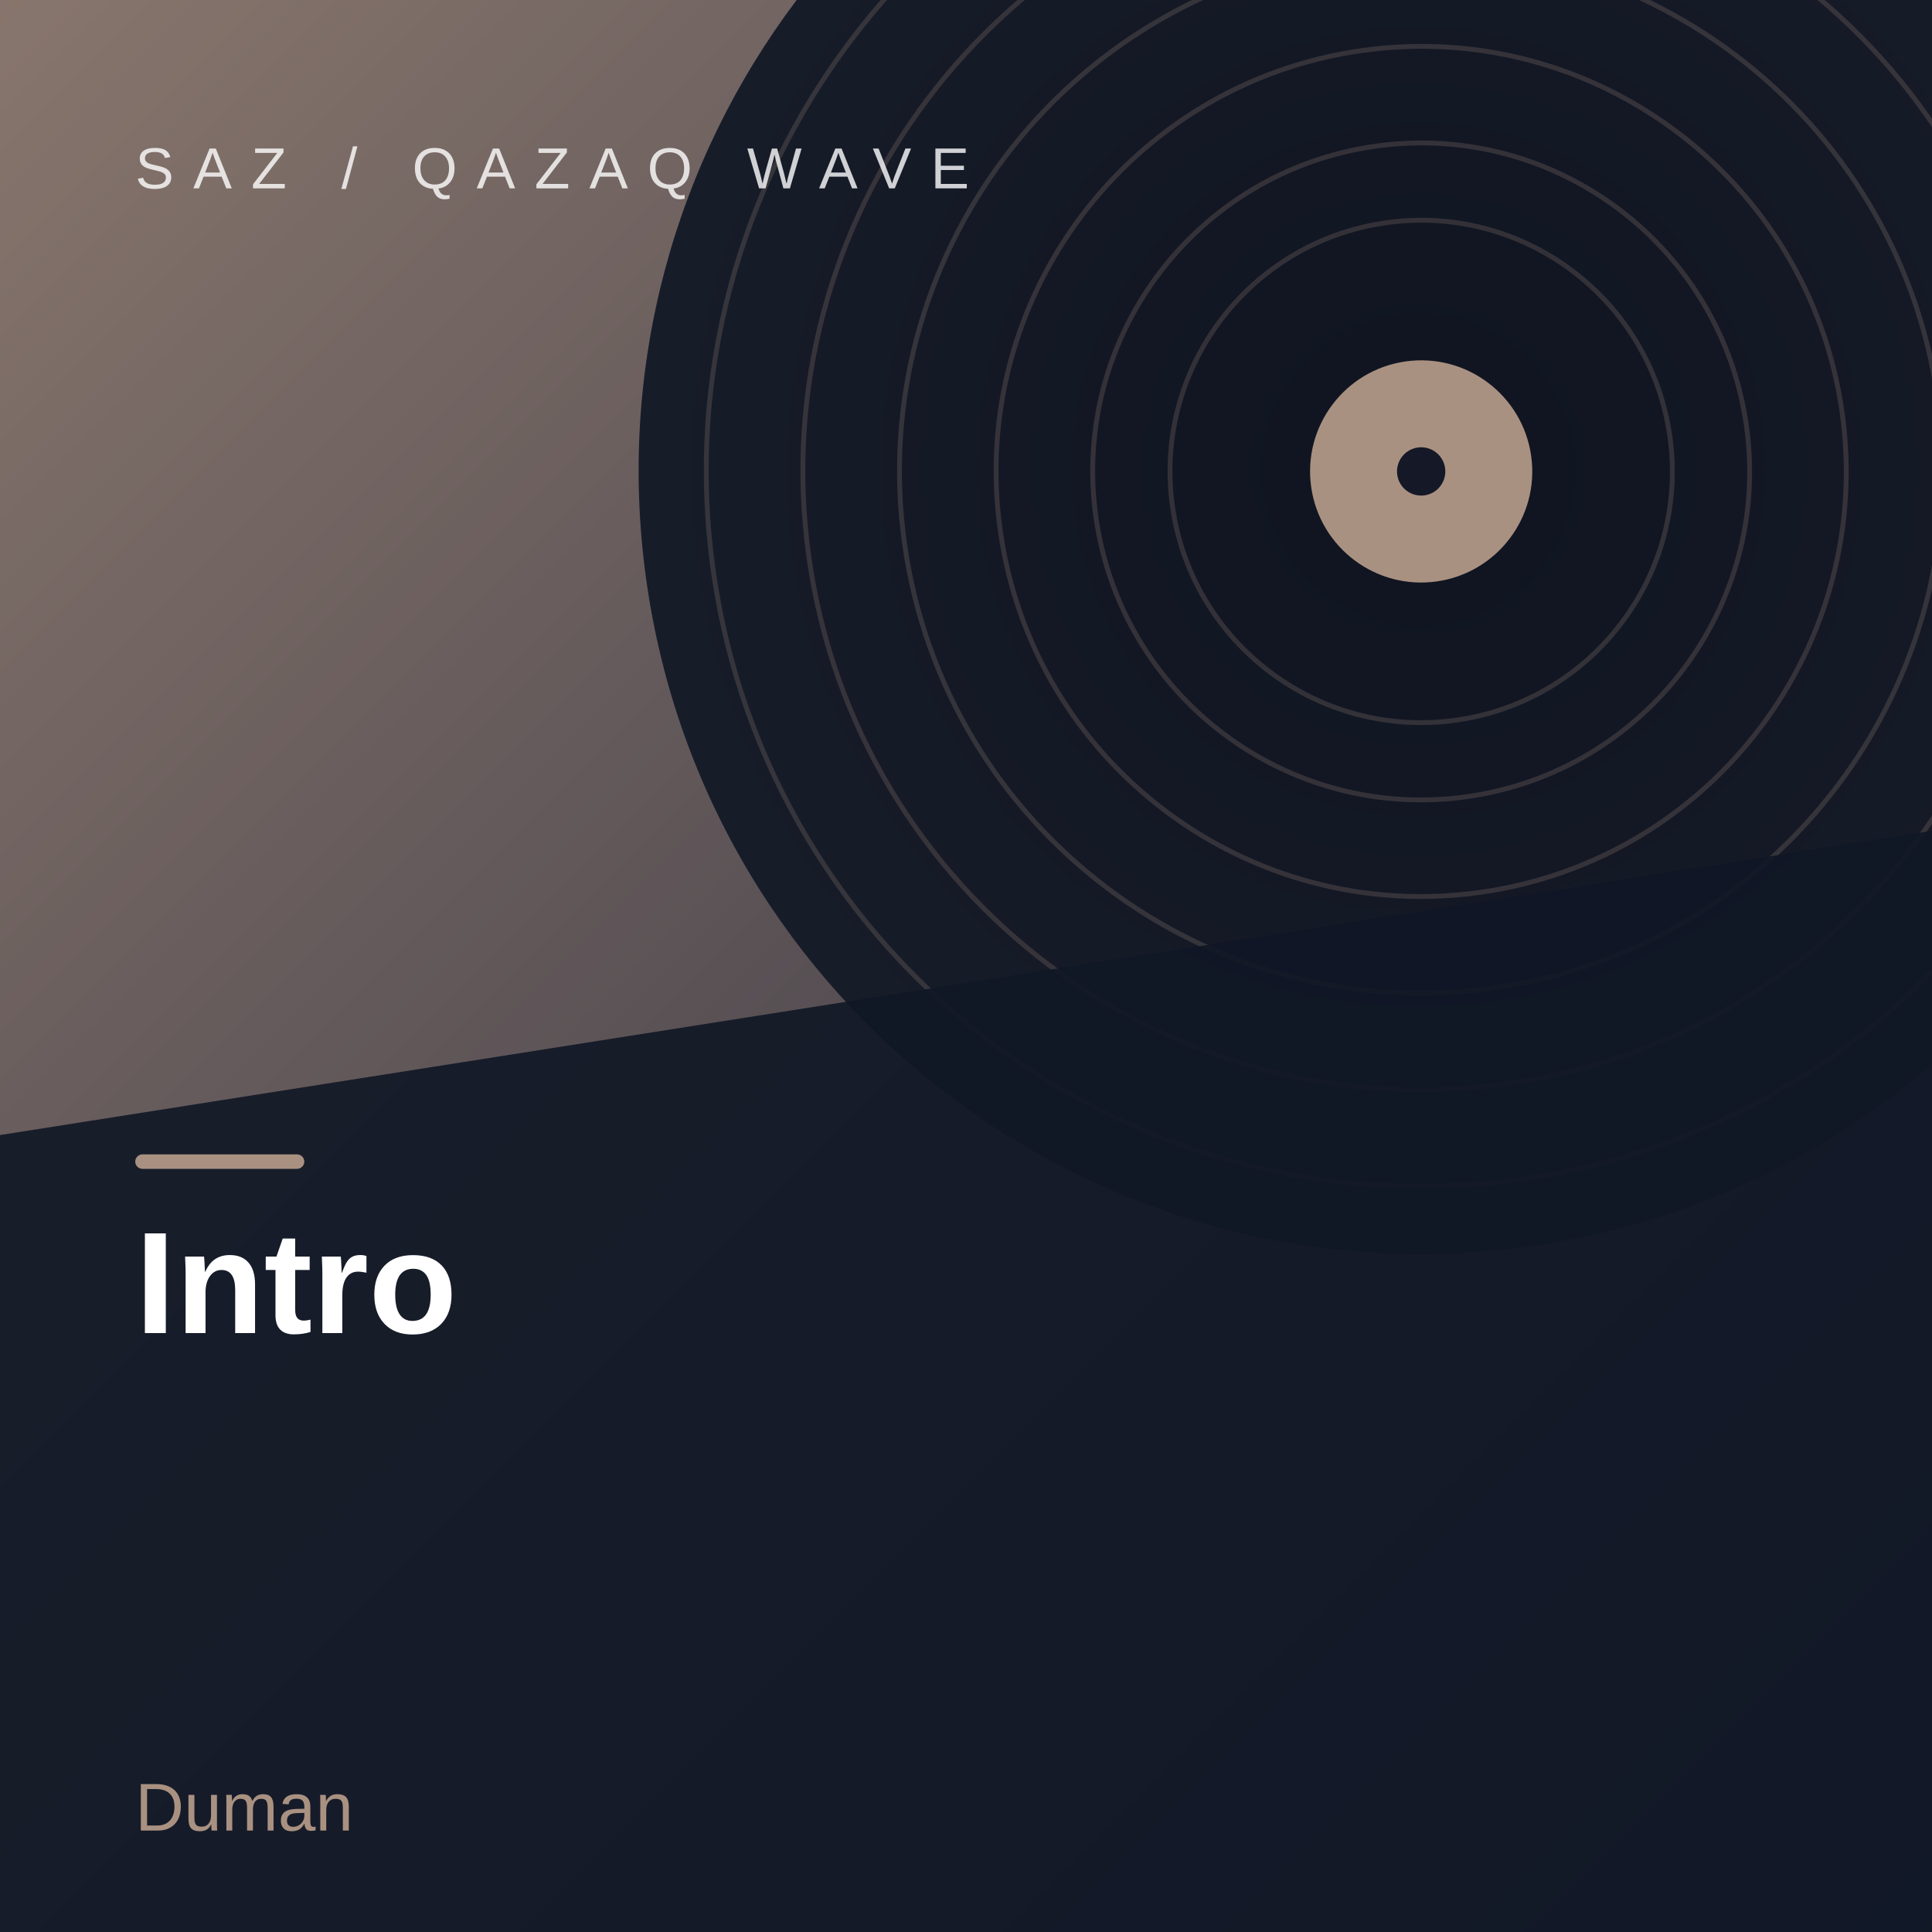
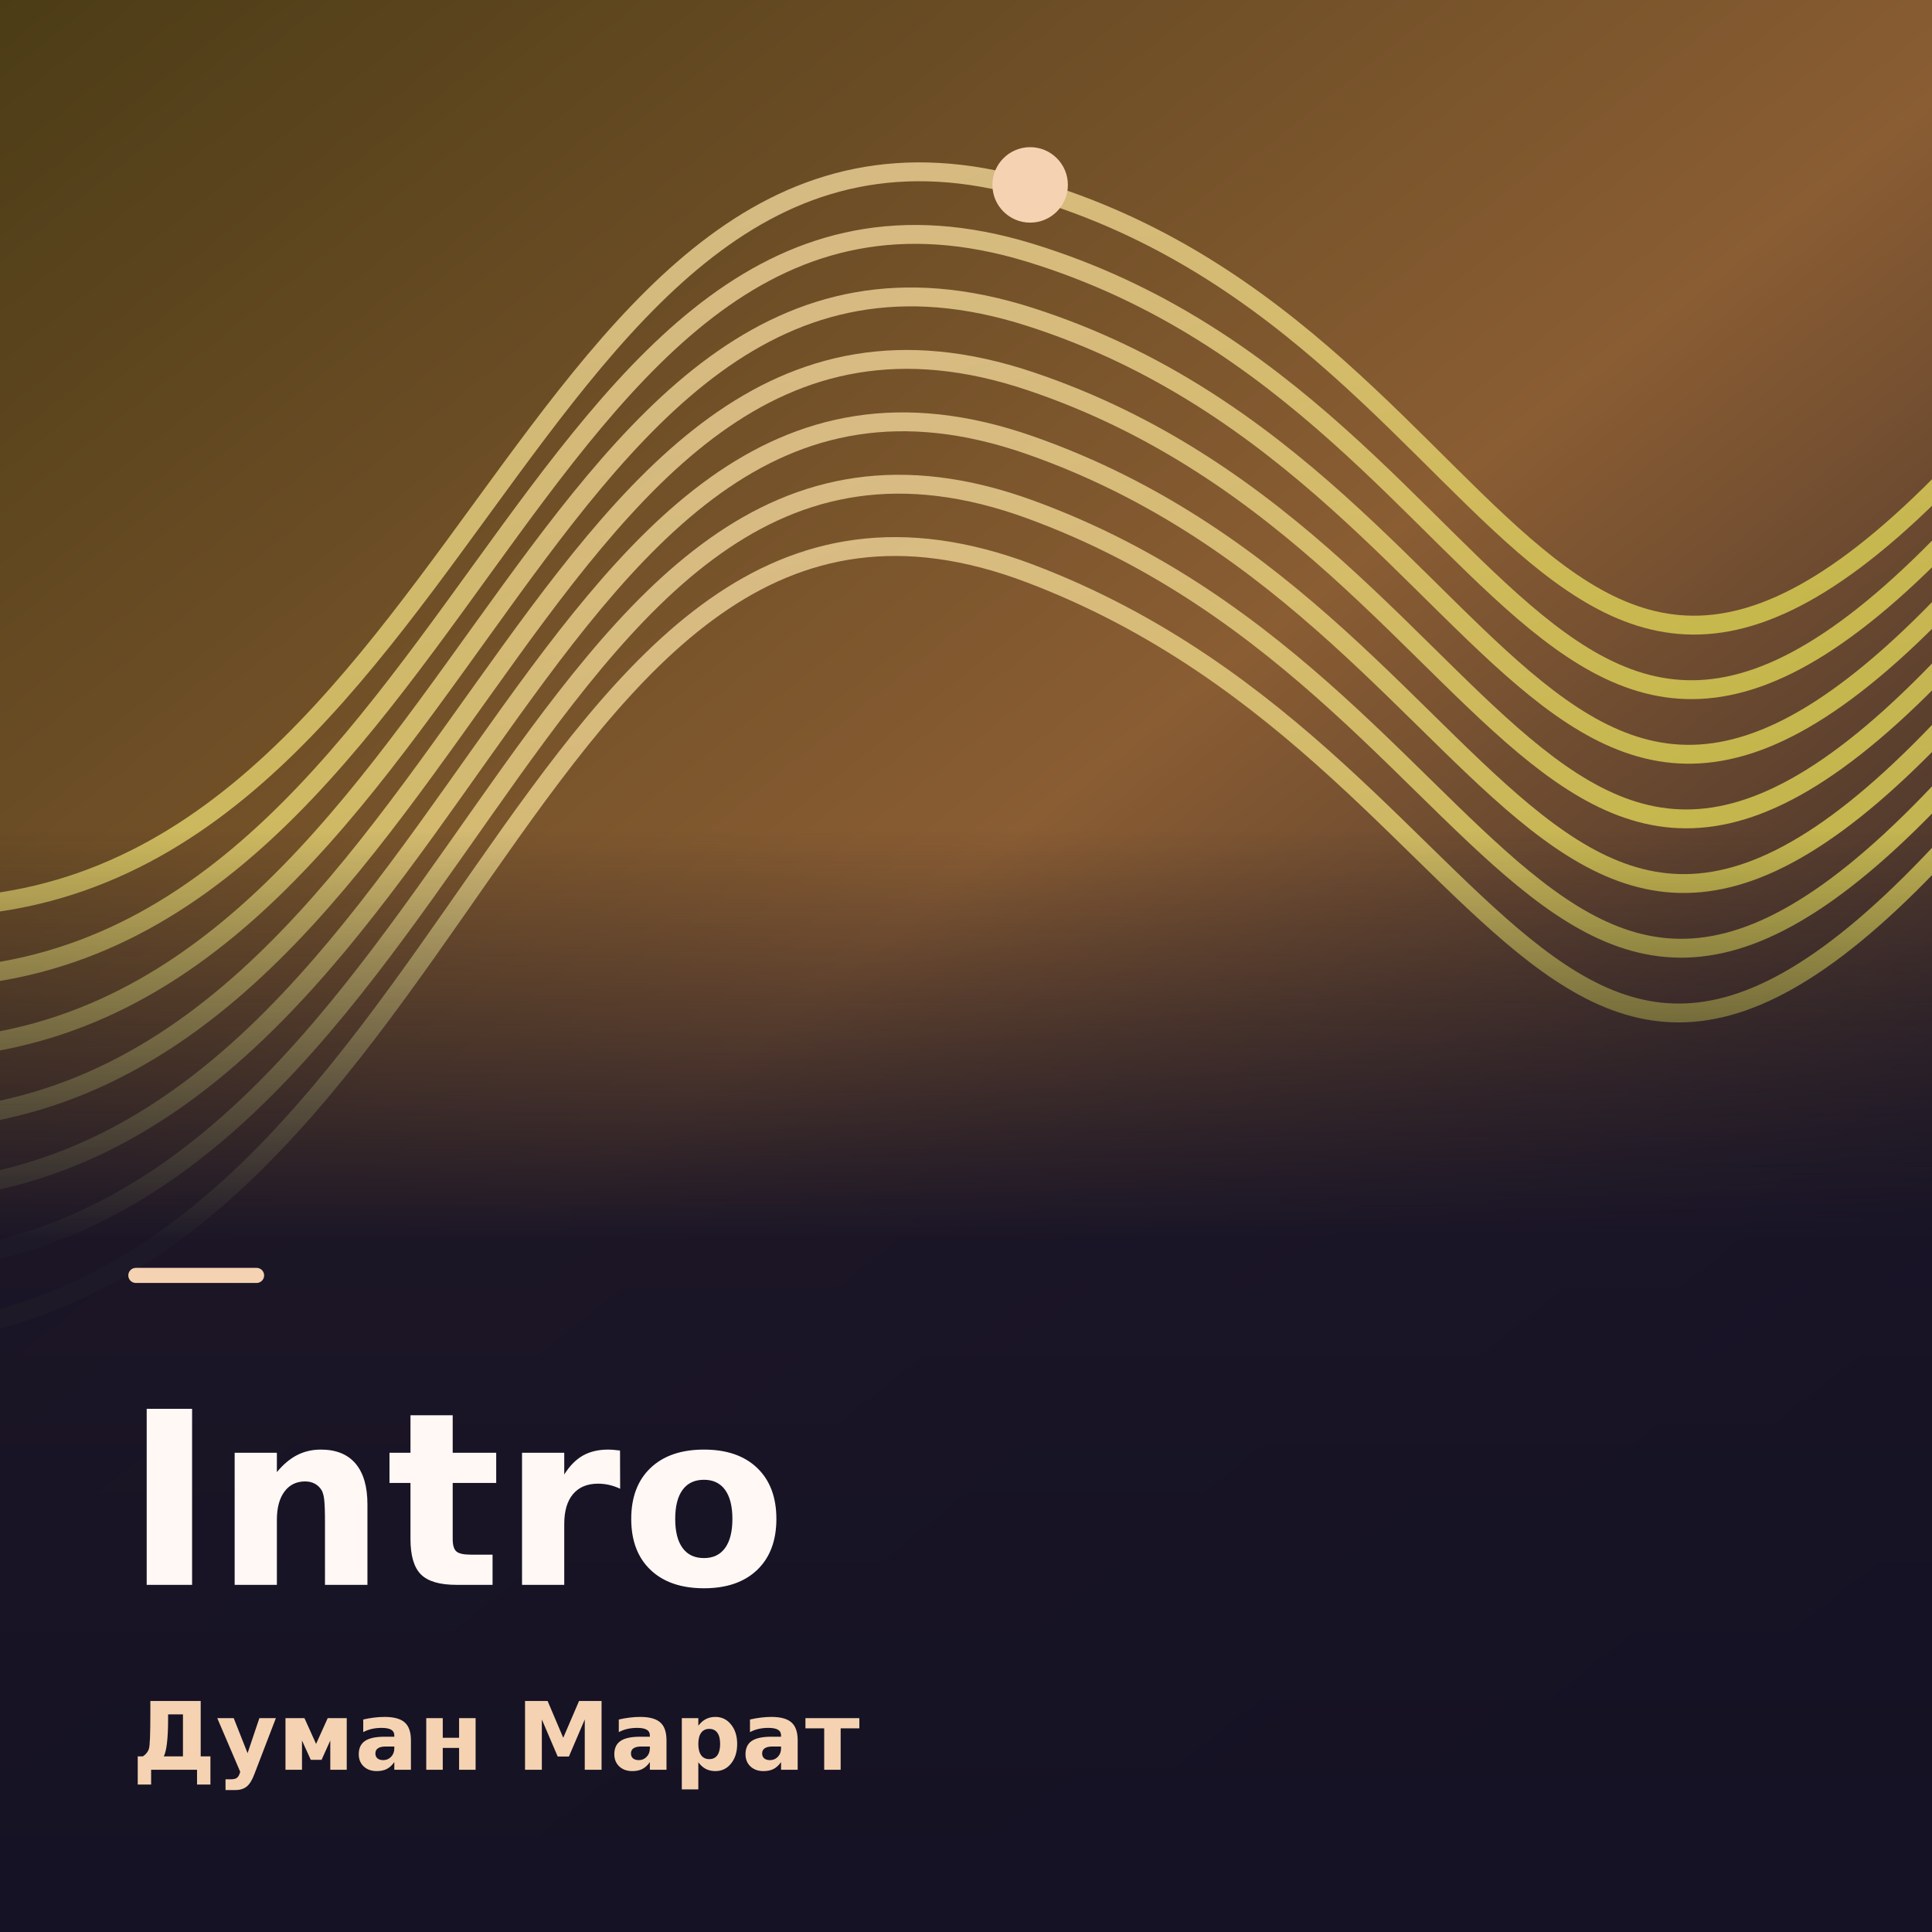
- <svg xmlns="http://www.w3.org/2000/svg" viewBox="0 0 400 400" role="img">
+ <svg xmlns="http://www.w3.org/2000/svg" width="512" height="512" viewBox="0 0 512 512" role="img">
  <defs>
-     <linearGradient id="g" x2="1" y2="1">
-       <stop stop-color="#a99181" />
-       <stop offset="1" stop-color="#25283e" />
+     <linearGradient id="base" x2=".8" y2="1">
+       <stop stop-color="hsl(43 55% 19%)" />
+       <stop offset=".52" stop-color="hsl(29 46% 37%)" />
+       <stop offset="1" stop-color="#161427" />
    </linearGradient>
-     <radialGradient id="v">
-       <stop stop-color="#a99181" />
-       <stop offset=".14" stop-color="#111522" />
-       <stop offset=".99" stop-color="#171c29" />
-     </radialGradient>
+     <linearGradient id="light" x2=".86" y2="1">
+       <stop stop-color="hsl(29 78% 83%)" />
+       <stop offset="1" stop-color="hsl(58 64% 52%)" />
+     </linearGradient>
+     <linearGradient id="ink" x2="0" y2="1">
+       <stop offset=".43" stop-color="#121224" stop-opacity="0" />
+       <stop offset=".64" stop-color="#171326" stop-opacity=".96" />
+       <stop offset="1" stop-color="#141224" />
+     </linearGradient>
  </defs>
-   <rect width="400" height="400" fill="#121726" />
-   <path d="M0 0H400V400H0Z" fill="url(#g)" opacity=".78" />
-   <g transform="rotate(-8 280 140)">
-     <circle cx="300" cy="100" r="162" fill="url(#v)" />
-     <g fill="none" stroke="#a99181" opacity=".22">
-       <circle cx="300" cy="100" r="52" />
-       <circle cx="300" cy="100" r="68" />
-       <circle cx="300" cy="100" r="88" />
-       <circle cx="300" cy="100" r="108" />
-       <circle cx="300" cy="100" r="128" />
-       <circle cx="300" cy="100" r="148" />
-     </g>
-     <circle cx="300" cy="100" r="23" fill="#a99181" />
-     <circle cx="300" cy="100" r="5" fill="#141827" />
+   <rect width="512" height="512" fill="url(#base)" />
+   <g fill="none" stroke="url(#light)" stroke-width="5" opacity=".82">
+     <path d="M-30 240 C124 252 136 10 273 50 S411 262 546 92" />
+     <path d="M-30 259 C124 268 136 25 273 67 S411 279 546 108" />
+     <path d="M-30 278 C124 284 136 40 273 84 S411 296 546 124" />
+     <path d="M-30 297 C124 300 136 55 273 101 S411 313 546 140" />
+     <path d="M-30 316 C124 316 136 70 273 118 S411 330 546 156" />
+     <path d="M-30 335 C124 332 136 85 273 135 S411 347 546 172" />
+     <path d="M-30 354 C124 348 136 100 273 152 S411 364 546 188" />
  </g>
-   <path d="M0 235L400 172V400H0Z" fill="#101625" opacity=".9" />
-   <text x="28" y="39" fill="#fff" opacity=".8" font-family="Arial,sans-serif" font-size="12" letter-spacing="4">SAZ / QAZAQ WAVE</text>
-   <rect x="28" y="239" width="35" height="3" rx="1.5" fill="#a99181" />
-   <g fill="#fff" font-family="Segoe UI,Arial,sans-serif" font-weight="700" font-size="30">
-     <text x="28" y="276">Intro</text>
+   <circle cx="273" cy="49" r="10" fill="hsl(29 78% 83%)" />
+   <rect width="512" height="512" fill="url(#ink)" />
+   <rect x="34" y="336" width="36" height="4" rx="2" fill="hsl(29 78% 83%)" />
+   <g fill="#fff8f5" font-family="Segoe UI, DejaVu Sans, Arial, sans-serif" font-size="64" font-weight="700">
+     <text x="33" y="420">Intro</text>
  </g>
-   <text x="28" y="379" fill="#a99181" font-family="Segoe UI,Arial,sans-serif" font-size="14">Duman</text>
+   <text x="35" y="469" fill="hsl(29 78% 83%)" font-family="Segoe UI, DejaVu Sans, Arial, sans-serif" font-size="25" font-weight="600">Думан Марат</text>
</svg>
